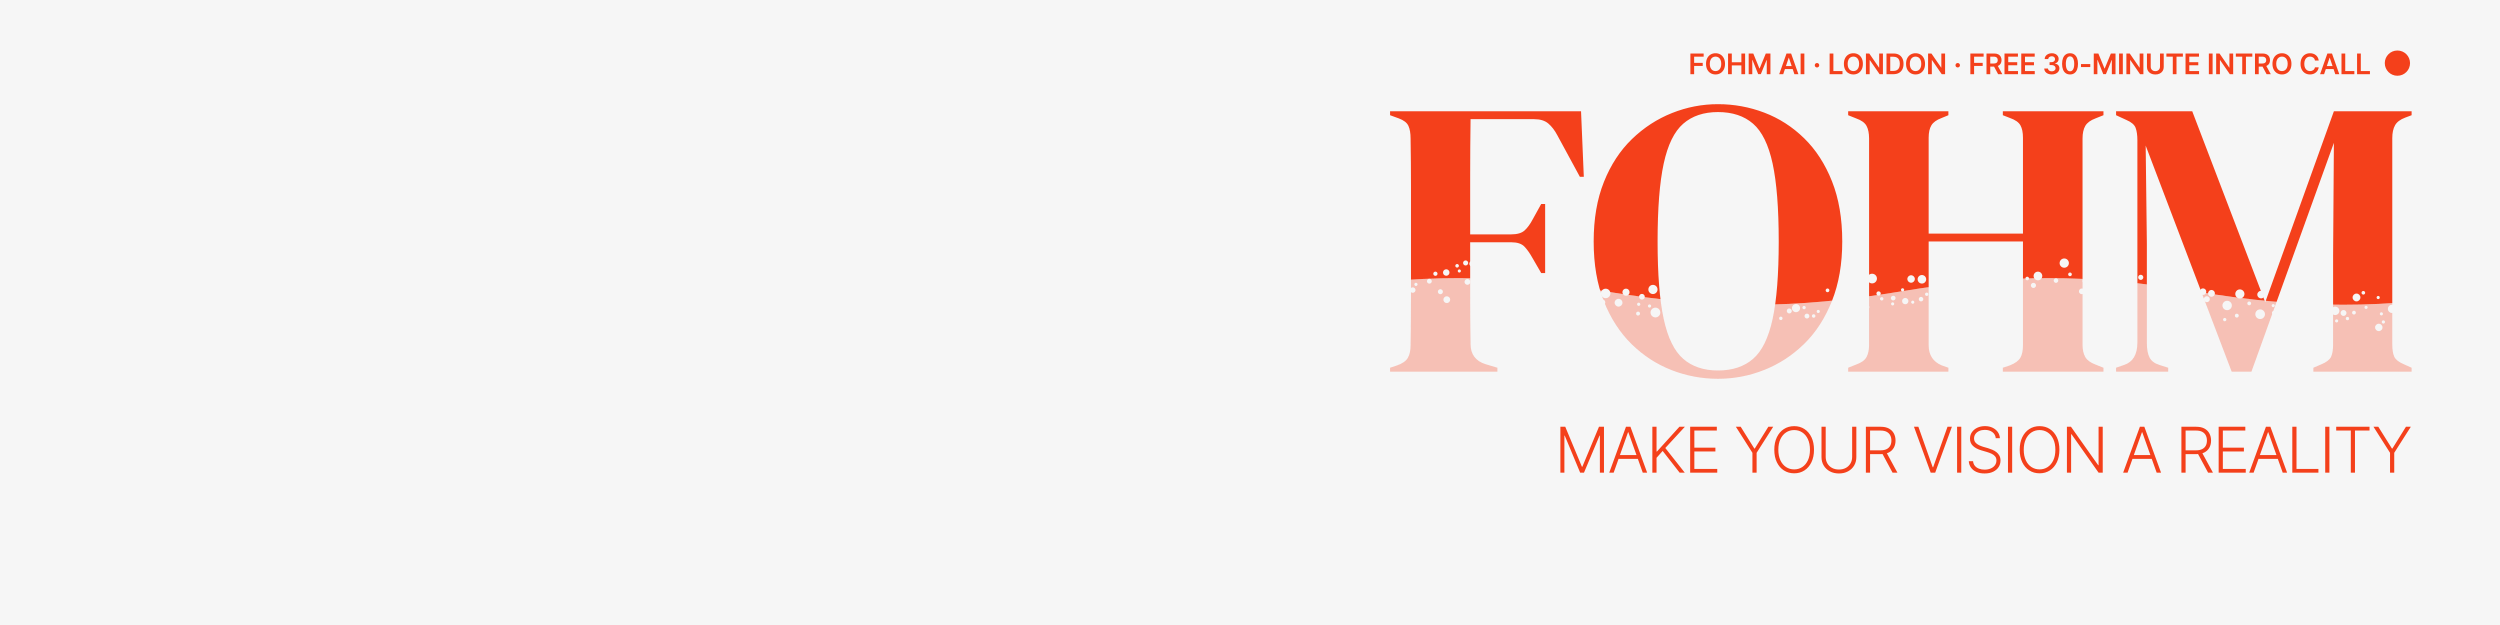
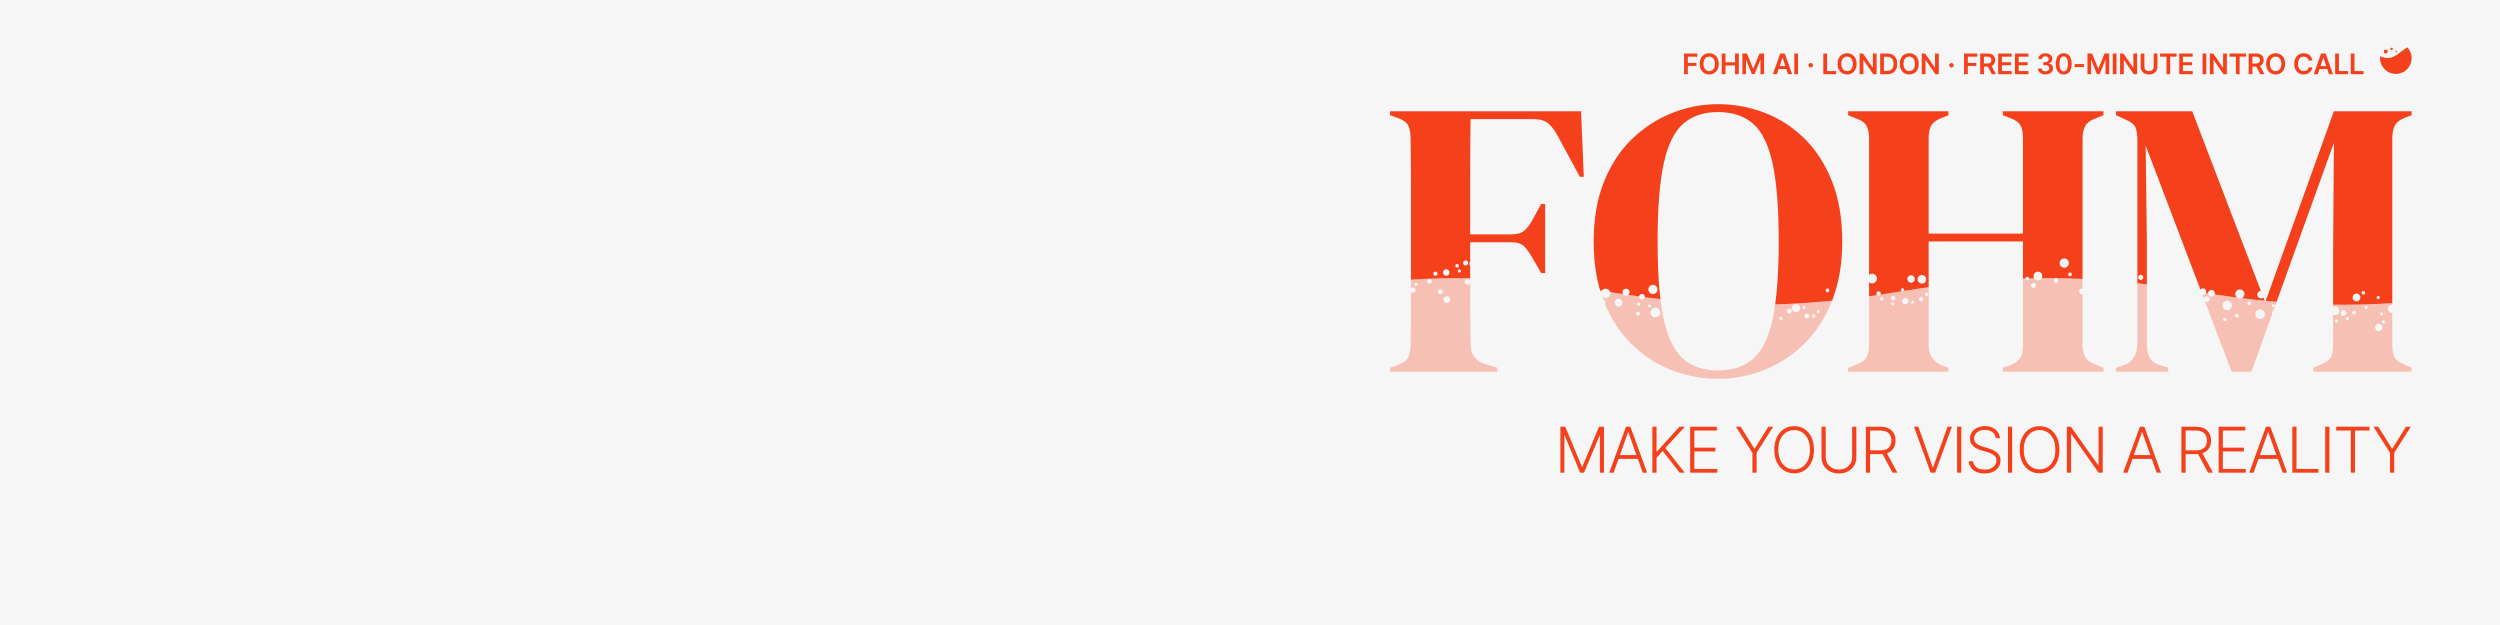
<svg xmlns="http://www.w3.org/2000/svg" viewBox="0 0 1584 396" width="1584" height="396">
  <rect width="1584" height="396" fill="#F6F6F6" />
  <defs>
-     <clipPath id="up31">
+     <clipPath id="up36">
      <path d="M830.75 184.65 C898.79 173.40 949.53 173.40 1017.56 184.65 C1085.60 195.90 1136.34 195.90 1204.38 184.65 C1272.41 173.40 1323.15 173.40 1391.19 184.65 C1459.22 195.90 1509.96 195.90 1578.00 184.65 L1578.00 16.00 L830.75 16.00 Z" />
    </clipPath>
-     <clipPath id="dn31">
+     <clipPath id="dn36">
      <path d="M830.75 184.65 C898.79 173.40 949.53 173.40 1017.56 184.65 C1085.60 195.90 1136.34 195.90 1204.38 184.65 C1272.41 173.40 1323.15 173.40 1391.19 184.65 C1459.22 195.90 1509.96 195.90 1578.00 184.65 L1578.00 285.50 L830.75 285.50 Z" />
    </clipPath>
-     <mask id="fm31" maskUnits="userSpaceOnUse" x="830.75" y="16.00" width="747.25" height="269.50">
+     <mask id="fm36" maskUnits="userSpaceOnUse" x="830.75" y="16.00" width="747.25" height="269.50">
      <rect x="830.75" y="16.00" width="747.25" height="269.50" fill="#fff" />
      <g fill="#000">
        <circle cx="880.93" cy="183.11" r="1.15" />
        <circle cx="886.37" cy="176.33" r="1.00" />
        <circle cx="895.13" cy="183.79" r="1.74" />
        <circle cx="891.70" cy="175.32" r="1.00" />
        <circle cx="897.15" cy="180.18" r="1.02" />
        <circle cx="905.65" cy="178.18" r="1.53" />
        <circle cx="909.47" cy="173.44" r="1.34" />
        <circle cx="912.63" cy="184.83" r="1.59" />
        <circle cx="916.34" cy="172.67" r="2.06" />
        <circle cx="916.69" cy="189.87" r="2.15" />
        <circle cx="924.63" cy="171.69" r="1.00" />
        <circle cx="923.22" cy="168.41" r="1.14" />
        <circle cx="928.62" cy="166.61" r="1.61" />
        <circle cx="929.76" cy="178.62" r="1.84" />
        <circle cx="934.18" cy="185.56" r="1.79" />
        <circle cx="932.84" cy="167.10" r="1.86" />
        <circle cx="938.90" cy="177.11" r="1.00" />
        <circle cx="940.50" cy="168.40" r="1.08" />
        <circle cx="948.35" cy="183.26" r="1.53" />
        <circle cx="948.67" cy="175.81" r="2.58" />
        <circle cx="958.10" cy="183.62" r="1.00" />
        <circle cx="966.75" cy="176.20" r="1.88" />
        <circle cx="964.24" cy="184.87" r="2.24" />
        <circle cx="968.56" cy="172.77" r="1.01" />
        <circle cx="968.51" cy="180.00" r="1.00" />
        <circle cx="974.76" cy="182.99" r="1.00" />
        <circle cx="974.99" cy="190.29" r="1.20" />
        <circle cx="982.07" cy="182.63" r="1.08" />
        <circle cx="982.67" cy="190.32" r="1.01" />
        <circle cx="987.96" cy="168.91" r="1.01" />
        <circle cx="991.00" cy="172.70" r="1.09" />
        <circle cx="994.89" cy="168.59" r="1.49" />
        <circle cx="994.08" cy="188.11" r="3.14" />
        <circle cx="1000.91" cy="178.11" r="1.03" />
        <circle cx="1003.17" cy="182.32" r="2.24" />
        <circle cx="1008.34" cy="188.33" r="2.53" />
        <circle cx="1011.55" cy="192.36" r="1.00" />
        <circle cx="1015.19" cy="191.61" r="1.93" />
        <circle cx="1017.35" cy="185.92" r="3.01" />
        <circle cx="1025.51" cy="191.80" r="2.48" />
        <circle cx="1030.23" cy="185.14" r="2.27" />
        <circle cx="1037.87" cy="198.69" r="1.25" />
        <circle cx="1038.28" cy="192.79" r="1.03" />
        <circle cx="1045.15" cy="193.90" r="1.02" />
        <circle cx="1040.32" cy="188.03" r="1.82" />
        <circle cx="1048.88" cy="198.01" r="3.10" />
        <circle cx="1047.31" cy="183.40" r="2.91" />
        <circle cx="1056.80" cy="193.47" r="1.63" />
        <circle cx="1061.17" cy="199.95" r="1.19" />
        <circle cx="1060.91" cy="184.68" r="2.77" />
        <circle cx="1066.62" cy="196.66" r="2.31" />
        <circle cx="1073.03" cy="191.96" r="2.04" />
        <circle cx="1079.06" cy="195.36" r="1.08" />
        <circle cx="1078.47" cy="205.45" r="2.16" />
        <circle cx="1084.51" cy="191.28" r="1.69" />
        <circle cx="1086.96" cy="197.15" r="1.50" />
        <circle cx="1091.05" cy="206.47" r="1.95" />
        <circle cx="1094.62" cy="196.28" r="1.01" />
        <circle cx="1098.74" cy="198.82" r="1.86" />
        <circle cx="1104.66" cy="196.76" r="1.03" />
        <circle cx="1105.01" cy="191.03" r="3.08" />
        <circle cx="1107.06" cy="183.07" r="1.25" />
        <circle cx="1107.95" cy="199.67" r="1.30" />
        <circle cx="1115.02" cy="182.47" r="1.04" />
        <circle cx="1114.81" cy="202.95" r="1.31" />
        <circle cx="1122.19" cy="198.81" r="1.00" />
        <circle cx="1122.14" cy="185.64" r="3.10" />
        <circle cx="1128.34" cy="201.71" r="1.10" />
        <circle cx="1133.69" cy="197.02" r="1.59" />
        <circle cx="1137.95" cy="195.22" r="2.58" />
        <circle cx="1144.88" cy="200.27" r="1.54" />
        <circle cx="1143.06" cy="194.89" r="1.07" />
        <circle cx="1152.05" cy="197.33" r="1.00" />
        <circle cx="1149.14" cy="200.21" r="1.12" />
        <circle cx="1157.92" cy="183.96" r="1.18" />
        <circle cx="1162.73" cy="199.80" r="2.39" />
        <circle cx="1165.16" cy="189.71" r="2.46" />
        <circle cx="1169.78" cy="197.30" r="1.17" />
        <circle cx="1173.53" cy="195.22" r="1.00" />
        <circle cx="1175.60" cy="200.98" r="1.03" />
        <circle cx="1179.72" cy="196.48" r="1.11" />
        <circle cx="1183.06" cy="194.58" r="1.35" />
        <circle cx="1186.16" cy="176.50" r="3.07" />
        <circle cx="1190.27" cy="185.97" r="1.38" />
        <circle cx="1192.25" cy="189.32" r="1.09" />
        <circle cx="1199.18" cy="192.54" r="1.00" />
        <circle cx="1199.54" cy="188.87" r="1.49" />
        <circle cx="1207.17" cy="190.78" r="2.01" />
        <circle cx="1205.47" cy="183.64" r="1.02" />
        <circle cx="1211.92" cy="191.47" r="1.00" />
        <circle cx="1210.87" cy="176.77" r="2.37" />
        <circle cx="1217.17" cy="189.54" r="1.44" />
        <circle cx="1217.72" cy="176.96" r="2.71" />
        <circle cx="1220.77" cy="186.44" r="1.07" />
        <circle cx="1230.24" cy="175.25" r="1.73" />
        <circle cx="1232.62" cy="181.58" r="2.08" />
        <circle cx="1237.13" cy="181.25" r="1.09" />
        <circle cx="1240.65" cy="177.31" r="1.41" />
        <circle cx="1247.97" cy="172.83" r="1.02" />
        <circle cx="1245.59" cy="179.10" r="1.13" />
        <circle cx="1253.63" cy="178.68" r="1.87" />
        <circle cx="1250.84" cy="173.36" r="1.12" />
        <circle cx="1261.14" cy="177.69" r="2.72" />
        <circle cx="1272.35" cy="183.59" r="3.00" />
        <circle cx="1276.50" cy="161.68" r="1.40" />
        <circle cx="1275.97" cy="176.77" r="1.13" />
        <circle cx="1284.45" cy="176.46" r="1.14" />
        <circle cx="1291.24" cy="174.86" r="2.75" />
        <circle cx="1288.39" cy="180.83" r="1.63" />
        <circle cx="1302.67" cy="177.77" r="1.45" />
        <circle cx="1307.91" cy="166.70" r="2.94" />
        <circle cx="1311.55" cy="173.83" r="1.17" />
        <circle cx="1319.04" cy="184.60" r="1.82" />
        <circle cx="1320.78" cy="178.13" r="1.24" />
        <circle cx="1326.78" cy="179.70" r="1.42" />
        <circle cx="1329.45" cy="178.49" r="1.17" />
        <circle cx="1330.31" cy="168.00" r="1.09" />
        <circle cx="1336.13" cy="173.77" r="1.27" />
        <circle cx="1334.88" cy="182.07" r="1.17" />
        <circle cx="1344.56" cy="180.57" r="1.43" />
        <circle cx="1342.48" cy="178.50" r="1.06" />
        <circle cx="1350.61" cy="183.64" r="3.01" />
        <circle cx="1348.62" cy="187.66" r="1.00" />
        <circle cx="1356.38" cy="175.73" r="1.63" />
        <circle cx="1362.96" cy="185.18" r="1.01" />
        <circle cx="1365.41" cy="181.33" r="1.34" />
        <circle cx="1370.81" cy="183.68" r="1.02" />
        <circle cx="1373.16" cy="190.99" r="1.00" />
        <circle cx="1377.76" cy="169.31" r="1.23" />
        <circle cx="1378.63" cy="191.93" r="1.35" />
        <circle cx="1387.05" cy="184.11" r="1.07" />
        <circle cx="1391.59" cy="188.11" r="1.28" />
        <circle cx="1398.24" cy="189.57" r="1.90" />
        <circle cx="1395.81" cy="184.80" r="2.09" />
        <circle cx="1401.19" cy="185.88" r="2.17" />
        <circle cx="1409.58" cy="202.50" r="1.06" />
        <circle cx="1411.12" cy="193.55" r="2.98" />
        <circle cx="1417.24" cy="199.99" r="1.24" />
        <circle cx="1419.18" cy="186.26" r="2.90" />
        <circle cx="1425.10" cy="192.23" r="1.21" />
        <circle cx="1432.03" cy="199.08" r="3.06" />
        <circle cx="1432.62" cy="186.66" r="2.40" />
        <circle cx="1440.73" cy="198.17" r="1.21" />
        <circle cx="1440.31" cy="193.65" r="1.00" />
        <circle cx="1446.85" cy="197.32" r="2.19" />
        <circle cx="1449.63" cy="209.33" r="2.01" />
        <circle cx="1458.97" cy="197.63" r="1.00" />
        <circle cx="1456.63" cy="185.91" r="1.00" />
        <circle cx="1462.40" cy="202.51" r="3.02" />
        <circle cx="1469.29" cy="197.36" r="2.33" />
        <circle cx="1468.06" cy="188.61" r="1.15" />
        <circle cx="1473.49" cy="201.25" r="2.25" />
        <circle cx="1477.15" cy="190.12" r="1.00" />
        <circle cx="1479.57" cy="196.95" r="2.67" />
        <circle cx="1480.48" cy="203.33" r="1.01" />
        <circle cx="1487.35" cy="201.84" r="1.07" />
        <circle cx="1484.86" cy="198.31" r="1.87" />
        <circle cx="1493.08" cy="188.48" r="2.48" />
        <circle cx="1491.48" cy="198.08" r="1.21" />
        <circle cx="1499.14" cy="194.75" r="1.02" />
        <circle cx="1497.41" cy="185.50" r="1.15" />
        <circle cx="1507.20" cy="207.46" r="2.35" />
        <circle cx="1506.82" cy="188.52" r="1.01" />
        <circle cx="1508.85" cy="198.86" r="1.00" />
        <circle cx="1510.11" cy="204.00" r="1.04" />
        <circle cx="1515.55" cy="195.70" r="2.59" />
        <circle cx="1520.96" cy="195.40" r="1.06" />
      </g>
    </mask>
  </defs>
-   <g mask="url(#fm31)">
-     <g clip-path="url(#up31)">
+   <g mask="url(#fm36)">
+     <g clip-path="url(#up36)">
      <path fill="#F4401B" d="M880.75 235.5V233.0L885.25 231.5Q890.25 229.75 892.0 226.75Q893.75 223.75 893.75 218.75Q894.0 203.75 894.0 188.5Q894.0 173.25 894.0 158.0V148.0Q894.0 133.0 894.0 117.875Q894.0 102.75 893.75 87.75Q893.75 82.75 892.375 79.75Q891.0 76.75 886.25 75.0L880.75 73.0V70.5H1001.75L1003.5 112.0H1001.0L986.75 85.75Q984.25 81.0 981.0 78.25Q977.75 75.5 972.0 75.5H931.75Q931.5 93.25 931.5 111.75Q931.5 130.25 931.5 148.5H957.5Q963.25 148.5 966.0 146.0Q968.75 143.5 971.25 138.75L976.5 129.25H979.0V173.0H976.5L971.0 163.5Q968.5 159.0 965.875 156.25Q963.25 153.5 957.5 153.5H931.5Q931.5 171.0 931.5 186.875Q931.5 202.75 931.75 218.0Q931.75 227.75 941.25 230.75L948.75 233.0V235.5ZM1088.5 240.0Q1073.25 240.0 1059.125 234.5Q1045.0 229.0 1033.875 218.125Q1022.75 207.25 1016.25 191.0Q1009.75 174.75 1009.75 153.0Q1009.75 131.5 1016.25 115.25Q1022.75 99.0 1034.0 88.125Q1045.25 77.25 1059.375 71.625Q1073.5 66.0 1088.5 66.0Q1103.75 66.0 1117.875 71.375Q1132.0 76.75 1143.125 87.625Q1154.25 98.5 1160.75 114.875Q1167.25 131.25 1167.25 153.0Q1167.25 174.25 1160.75 190.625Q1154.25 207.0 1143.125 217.875Q1132.0 228.75 1117.875 234.375Q1103.75 240.0 1088.5 240.0ZM1088.5 234.75Q1102.25 234.75 1110.75 227.375Q1119.25 220.0 1123.125 202.125Q1127.0 184.25 1127.0 153.0Q1127.0 121.5 1123.125 103.625Q1119.25 85.75 1110.75 78.375Q1102.25 71.0 1088.5 71.0Q1075.0 71.0 1066.5 78.375Q1058.0 85.75 1054.125 103.625Q1050.25 121.5 1050.25 153.0Q1050.25 184.25 1054.125 202.125Q1058.0 220.0 1066.5 227.375Q1075.0 234.75 1088.5 234.75ZM1171.0 235.5V233.0L1176.0 231.0Q1181.0 229.25 1182.625 226.25Q1184.25 223.25 1184.25 218.5V87.75Q1184.25 82.75 1182.625 79.75Q1181.0 76.75 1176.0 75.0L1171.0 73.0V70.5H1234.5V73.0L1230.25 74.75Q1225.5 76.5 1223.75 79.375Q1222.0 82.25 1222.0 87.25V148.0H1281.75V87.25Q1281.75 82.25 1280.125 79.375Q1278.5 76.5 1273.5 74.75L1269.0 73.0V70.5H1332.75V73.0L1327.75 75.0Q1323.0 76.75 1321.25 79.75Q1319.5 82.75 1319.5 87.75V218.5Q1319.5 223.25 1321.25 226.25Q1323.0 229.25 1327.75 231.0L1332.75 233.0V235.5H1269.0V233.0L1273.5 231.5Q1278.5 229.5 1280.125 226.625Q1281.75 223.75 1281.75 218.75V153.0H1222.0V218.75Q1222.0 228.0 1230.25 231.5L1234.5 233.0V235.5ZM1340.75 235.5V233.0L1345.75 231.25Q1354.25 228.5 1354.25 217.0V89.0Q1354.25 84.0 1353.125 81.0Q1352.0 78.0 1347.25 76.0L1340.75 73.0V70.5H1389.0L1435.25 191.5L1478.75 70.5H1528.0V73.0L1524.0 74.5Q1519.25 76.25 1517.5 79.375Q1515.75 82.5 1515.75 87.5V218.25Q1515.75 223.25 1517.0 226.0Q1518.25 228.75 1523.0 230.75L1528.0 233.0V235.5H1465.75V233.0L1471.0 230.75Q1475.75 228.75 1477.0 226.0Q1478.25 223.25 1478.25 218.25V162.0L1478.75 90.5L1426.5 235.5H1414.0L1359.5 92.25L1360.25 154.5V217.5Q1360.25 223.0 1361.875 226.375Q1363.5 229.75 1368.25 231.25L1373.75 233.0V235.5Z" />
    </g>
-     <g clip-path="url(#dn31)">
+     <g clip-path="url(#dn36)">
      <path fill-opacity=".3" fill="#F4401B" d="M880.75 235.5V233.0L885.25 231.5Q890.25 229.75 892.0 226.75Q893.75 223.75 893.75 218.75Q894.0 203.75 894.0 188.5Q894.0 173.25 894.0 158.0V148.0Q894.0 133.0 894.0 117.875Q894.0 102.75 893.75 87.75Q893.75 82.75 892.375 79.75Q891.0 76.75 886.25 75.0L880.75 73.0V70.5H1001.75L1003.5 112.0H1001.0L986.75 85.75Q984.25 81.0 981.0 78.25Q977.75 75.5 972.0 75.5H931.75Q931.5 93.25 931.5 111.75Q931.5 130.25 931.5 148.5H957.5Q963.25 148.5 966.0 146.0Q968.75 143.5 971.25 138.75L976.5 129.25H979.0V173.0H976.5L971.0 163.5Q968.5 159.0 965.875 156.25Q963.25 153.5 957.5 153.5H931.5Q931.5 171.0 931.5 186.875Q931.5 202.75 931.75 218.0Q931.75 227.75 941.25 230.75L948.75 233.0V235.5ZM1088.5 240.0Q1073.25 240.0 1059.125 234.5Q1045.0 229.0 1033.875 218.125Q1022.75 207.25 1016.25 191.0Q1009.75 174.75 1009.75 153.0Q1009.75 131.5 1016.25 115.25Q1022.75 99.0 1034.0 88.125Q1045.25 77.25 1059.375 71.625Q1073.5 66.0 1088.5 66.0Q1103.75 66.0 1117.875 71.375Q1132.0 76.75 1143.125 87.625Q1154.25 98.5 1160.75 114.875Q1167.25 131.25 1167.25 153.0Q1167.25 174.25 1160.75 190.625Q1154.25 207.0 1143.125 217.875Q1132.0 228.75 1117.875 234.375Q1103.75 240.0 1088.5 240.0ZM1088.5 234.75Q1102.25 234.75 1110.75 227.375Q1119.25 220.0 1123.125 202.125Q1127.0 184.25 1127.0 153.0Q1127.0 121.5 1123.125 103.625Q1119.25 85.75 1110.75 78.375Q1102.25 71.0 1088.5 71.0Q1075.0 71.0 1066.5 78.375Q1058.0 85.75 1054.125 103.625Q1050.25 121.5 1050.25 153.0Q1050.25 184.25 1054.125 202.125Q1058.0 220.0 1066.5 227.375Q1075.0 234.75 1088.5 234.75ZM1171.0 235.5V233.0L1176.0 231.0Q1181.0 229.25 1182.625 226.25Q1184.25 223.25 1184.25 218.5V87.75Q1184.25 82.75 1182.625 79.75Q1181.0 76.75 1176.0 75.0L1171.0 73.0V70.5H1234.5V73.0L1230.25 74.75Q1225.5 76.5 1223.75 79.375Q1222.0 82.25 1222.0 87.25V148.0H1281.75V87.25Q1281.75 82.25 1280.125 79.375Q1278.5 76.5 1273.5 74.75L1269.0 73.0V70.5H1332.75V73.0L1327.75 75.0Q1323.0 76.75 1321.25 79.75Q1319.5 82.75 1319.5 87.75V218.5Q1319.5 223.25 1321.25 226.25Q1323.0 229.25 1327.75 231.0L1332.75 233.0V235.5H1269.0V233.0L1273.5 231.5Q1278.5 229.5 1280.125 226.625Q1281.75 223.75 1281.75 218.75V153.0H1222.0V218.75Q1222.0 228.0 1230.25 231.5L1234.5 233.0V235.5ZM1340.75 235.5V233.0L1345.75 231.25Q1354.25 228.5 1354.25 217.0V89.0Q1354.25 84.0 1353.125 81.0Q1352.0 78.0 1347.25 76.0L1340.75 73.0V70.5H1389.0L1435.25 191.5L1478.75 70.5H1528.0V73.0L1524.0 74.5Q1519.25 76.25 1517.5 79.375Q1515.75 82.5 1515.75 87.5V218.25Q1515.75 223.25 1517.0 226.0Q1518.25 228.75 1523.0 230.75L1528.0 233.0V235.5H1465.75V233.0L1471.0 230.75Q1475.75 228.75 1477.0 226.0Q1478.25 223.25 1478.25 218.25V162.0L1478.75 90.5L1426.5 235.5H1414.0L1359.5 92.25L1360.25 154.5V217.5Q1360.25 223.0 1361.875 226.375Q1363.5 229.75 1368.25 231.25L1373.75 233.0V235.5Z" />
    </g>
  </g>
  <path fill="#F4401B" d="M988.664 270.398H991.75L1002.297 295.73H1002.57L1013.117 270.398H1016.281V299.5H1013.684V276.004H1013.469L1003.605 299.5H1001.203L991.418 276.004H991.203V299.5H988.664ZM1022.405 299.5H1019.612L1030.217 270.398H1033.049L1043.635 299.5H1040.862L1031.721 273.855H1031.526ZM1024.416 288.348H1038.85V290.73H1024.416ZM1046.927 299.5V270.398H1049.583V286.082H1049.856L1064.075 270.398H1067.532L1055.13 283.855L1067.473 299.5H1064.231L1053.47 285.711L1049.583 290.066V299.5ZM1070.882 299.5V270.398H1087.777V272.801H1073.538V283.66H1086.878V286.043H1073.538V297.117H1088.05V299.5ZM1099.848 270.398H1102.914L1111.547 284.207H1111.82L1120.414 270.398H1123.5L1112.992 286.902V299.5H1110.336V286.902ZM1136.791 299.891Q1133.12 299.891 1130.268 298.055Q1127.416 296.219 1125.805 292.859Q1124.194 289.5 1124.194 284.969Q1124.194 280.418 1125.815 277.049Q1127.436 273.68 1130.278 271.844Q1133.12 270.008 1136.791 270.008Q1140.463 270.008 1143.295 271.844Q1146.127 273.68 1147.739 277.049Q1149.35 280.418 1149.35 284.969Q1149.35 289.5 1147.739 292.859Q1146.127 296.219 1143.295 298.055Q1140.463 299.891 1136.791 299.891ZM1136.791 297.41Q1139.643 297.41 1141.909 295.926Q1144.174 294.441 1145.483 291.658Q1146.791 288.875 1146.791 284.969Q1146.791 281.043 1145.483 278.25Q1144.174 275.457 1141.909 273.973Q1139.643 272.488 1136.791 272.488Q1133.94 272.488 1131.664 273.973Q1129.389 275.457 1128.071 278.25Q1126.752 281.043 1126.752 284.969Q1126.752 288.855 1128.061 291.648Q1129.37 294.441 1131.645 295.926Q1133.92 297.41 1136.791 297.41ZM1173.52 270.398H1176.177V289.656Q1176.177 292.625 1174.79 294.959Q1173.403 297.293 1170.913 298.641Q1168.423 299.988 1165.161 299.988Q1161.88 299.988 1159.389 298.641Q1156.899 297.293 1155.503 294.959Q1154.106 292.625 1154.106 289.656V270.398H1156.762V289.48Q1156.762 291.785 1157.807 293.602Q1158.852 295.418 1160.737 296.453Q1162.622 297.488 1165.161 297.488Q1167.68 297.488 1169.555 296.453Q1171.43 295.418 1172.475 293.602Q1173.52 291.785 1173.52 289.48ZM1182.222 299.5V270.398H1191.636Q1194.741 270.398 1196.812 271.521Q1198.882 272.645 1199.946 274.617Q1201.011 276.59 1201.011 279.129Q1201.011 281.668 1199.956 283.611Q1198.902 285.555 1196.821 286.648Q1194.741 287.742 1191.675 287.742H1183.687V285.32H1191.597Q1193.882 285.32 1195.386 284.559Q1196.89 283.797 1197.642 282.41Q1198.394 281.023 1198.394 279.129Q1198.394 277.215 1197.632 275.789Q1196.87 274.363 1195.366 273.582Q1193.862 272.801 1191.558 272.801H1184.878V299.5ZM1199.136 299.5 1192.066 286.355H1195.073L1202.222 299.5ZM1215.484 270.398 1224.566 296.043H1224.84L1233.941 270.398H1236.715L1226.129 299.5H1223.297L1212.691 270.398ZM1242.662 270.398V299.5H1240.006V270.398ZM1257.419 299.988Q1254.45 299.988 1252.262 299.012Q1250.075 298.035 1248.825 296.277Q1247.575 294.52 1247.419 292.215H1250.134Q1250.29 293.953 1251.276 295.145Q1252.262 296.336 1253.864 296.951Q1255.466 297.566 1257.419 297.566Q1259.606 297.566 1261.305 296.834Q1263.005 296.102 1263.971 294.793Q1264.938 293.484 1264.938 291.727Q1264.938 290.242 1264.167 289.246Q1263.395 288.25 1262.028 287.566Q1260.661 286.883 1258.845 286.355L1255.387 285.34Q1251.97 284.344 1250.075 282.527Q1248.18 280.711 1248.18 277.918Q1248.18 275.574 1249.44 273.787Q1250.7 272.0 1252.848 270.994Q1254.997 269.988 1257.673 269.988Q1260.387 269.988 1262.477 270.994Q1264.567 272.0 1265.798 273.729Q1267.028 275.457 1267.126 277.664H1264.528Q1264.294 275.242 1262.399 273.807Q1260.505 272.371 1257.595 272.371Q1255.583 272.371 1254.04 273.074Q1252.497 273.777 1251.628 275.008Q1250.759 276.238 1250.759 277.801Q1250.759 279.324 1251.618 280.35Q1252.477 281.375 1253.805 282.02Q1255.134 282.664 1256.54 283.094L1259.606 283.973Q1260.993 284.383 1262.38 284.979Q1263.766 285.574 1264.929 286.473Q1266.091 287.371 1266.804 288.67Q1267.516 289.969 1267.516 291.785Q1267.516 294.09 1266.305 295.955Q1265.095 297.82 1262.839 298.904Q1260.583 299.988 1257.419 299.988ZM1274.909 270.398V299.5H1272.253V270.398ZM1292.283 299.891Q1288.611 299.891 1285.759 298.055Q1282.908 296.219 1281.296 292.859Q1279.685 289.5 1279.685 284.969Q1279.685 280.418 1281.306 277.049Q1282.927 273.68 1285.769 271.844Q1288.611 270.008 1292.283 270.008Q1295.955 270.008 1298.787 271.844Q1301.619 273.68 1303.23 277.049Q1304.841 280.418 1304.841 284.969Q1304.841 289.5 1303.23 292.859Q1301.619 296.219 1298.787 298.055Q1295.955 299.891 1292.283 299.891ZM1292.283 297.41Q1295.134 297.41 1297.4 295.926Q1299.666 294.441 1300.974 291.658Q1302.283 288.875 1302.283 284.969Q1302.283 281.043 1300.974 278.25Q1299.666 275.457 1297.4 273.973Q1295.134 272.488 1292.283 272.488Q1289.431 272.488 1287.156 273.973Q1284.88 275.457 1283.562 278.25Q1282.244 281.043 1282.244 284.969Q1282.244 288.855 1283.552 291.648Q1284.861 294.441 1287.136 295.926Q1289.412 297.41 1292.283 297.41ZM1332.293 270.398V299.5H1329.676L1312.508 275.145H1312.254V299.5H1309.598V270.398H1312.176L1329.441 294.793H1329.656V270.398ZM1348.016 299.5H1345.223L1355.829 270.398H1358.661L1369.247 299.5H1366.473L1357.333 273.855H1357.137ZM1350.028 288.348H1364.462V290.73H1350.028ZM1382.138 299.5V270.398H1391.552Q1394.658 270.398 1396.728 271.521Q1398.798 272.645 1399.863 274.617Q1400.927 276.59 1400.927 279.129Q1400.927 281.668 1399.873 283.611Q1398.818 285.555 1396.738 286.648Q1394.658 287.742 1391.591 287.742H1383.603V285.32H1391.513Q1393.798 285.32 1395.302 284.559Q1396.806 283.797 1397.558 282.41Q1398.31 281.023 1398.31 279.129Q1398.31 277.215 1397.548 275.789Q1396.787 274.363 1395.283 273.582Q1393.779 272.801 1391.474 272.801H1384.795V299.5ZM1399.052 299.5 1391.982 286.355H1394.99L1402.138 299.5ZM1405.742 299.5V270.398H1422.637V272.801H1408.398V283.66H1421.738V286.043H1408.398V297.117H1422.91V299.5ZM1427.881 299.5H1425.088L1435.694 270.398H1438.526L1449.112 299.5H1446.338L1437.198 273.855H1437.002ZM1429.893 288.348H1444.327V290.73H1429.893ZM1452.403 299.5V270.398H1455.059V297.117H1468.946V299.5ZM1475.909 270.398V299.5H1473.253V270.398ZM1480.216 272.801V270.398H1501.33V272.801H1492.111V299.5H1489.474V272.801ZM1503.84 270.398H1506.906L1515.539 284.207H1515.812L1524.406 270.398H1527.492L1516.984 286.902V299.5H1514.328V286.902Z" />
-   <circle cx="1519.00" cy="40.00" r="8.00" fill="#F4401B" />
-   <path fill="#F4401B" d="M1071.035 47.0V33.904H1079.437V35.891H1073.408V39.819H1078.848V41.779H1073.408V47.0ZM1086.96 47.176Q1085.246 47.176 1083.88 46.376Q1082.513 45.576 1081.726 44.073Q1080.94 42.57 1080.94 40.461Q1080.94 38.343 1081.726 36.835Q1082.513 35.328 1083.88 34.528Q1085.246 33.729 1086.96 33.729Q1088.683 33.729 1090.036 34.528Q1091.39 35.328 1092.181 36.835Q1092.972 38.343 1092.972 40.461Q1092.972 42.57 1092.181 44.073Q1091.39 45.576 1090.036 46.376Q1088.683 47.176 1086.96 47.176ZM1086.96 45.049Q1088.024 45.049 1088.841 44.521Q1089.658 43.994 1090.124 42.97Q1090.59 41.946 1090.59 40.461Q1090.59 38.967 1090.124 37.938Q1089.658 36.91 1088.841 36.383Q1088.024 35.855 1086.96 35.855Q1085.897 35.855 1085.075 36.383Q1084.253 36.91 1083.787 37.938Q1083.321 38.967 1083.321 40.461Q1083.321 41.946 1083.787 42.97Q1084.253 43.994 1085.075 44.521Q1085.897 45.049 1086.96 45.049ZM1094.896 47.0V33.904H1097.269V39.45H1103.334V33.904H1105.707V47.0H1103.334V41.445H1097.269V47.0ZM1107.965 33.904H1110.874L1114.759 43.388H1114.909L1118.802 33.904H1121.746V47.0H1119.417V38.0H1119.312L1115.673 46.956H1113.968L1110.373 37.982H1110.25V47.0H1107.965ZM1129.849 47.0H1127.309L1131.932 33.904H1134.85L1139.465 47.0H1136.933L1133.435 36.594H1133.33ZM1129.937 41.867H1136.837V43.766H1129.937ZM1143.243 33.904V47.0H1140.87V33.904ZM1151.25 42.746Q1150.652 42.746 1150.243 42.337Q1149.835 41.929 1149.835 41.34Q1149.835 40.751 1150.243 40.342Q1150.652 39.934 1151.25 39.934Q1151.847 39.934 1152.256 40.342Q1152.665 40.751 1152.665 41.34Q1152.665 41.929 1152.256 42.337Q1151.847 42.746 1151.25 42.746ZM1159.256 47.0V33.904H1161.629V45.014H1167.403V47.0ZM1174.311 47.176Q1172.597 47.176 1171.23 46.376Q1169.864 45.576 1169.077 44.073Q1168.291 42.57 1168.291 40.461Q1168.291 38.343 1169.077 36.835Q1169.864 35.328 1171.23 34.528Q1172.597 33.729 1174.311 33.729Q1176.034 33.729 1177.387 34.528Q1178.741 35.328 1179.532 36.835Q1180.323 38.343 1180.323 40.461Q1180.323 42.57 1179.532 44.073Q1178.741 45.576 1177.387 46.376Q1176.034 47.176 1174.311 47.176ZM1174.311 45.049Q1175.375 45.049 1176.192 44.521Q1177.009 43.994 1177.475 42.97Q1177.941 41.946 1177.941 40.461Q1177.941 38.967 1177.475 37.938Q1177.009 36.91 1176.192 36.383Q1175.375 35.855 1174.311 35.855Q1173.248 35.855 1172.426 36.383Q1171.604 36.91 1171.138 37.938Q1170.672 38.967 1170.672 40.461Q1170.672 41.946 1171.138 42.97Q1171.604 43.994 1172.426 44.521Q1173.248 45.049 1174.311 45.049ZM1193.023 33.904V47.0H1190.896L1184.735 38.079H1184.62V47.0H1182.247V33.904H1184.374L1190.535 42.825H1190.65V33.904ZM1199.728 47.0H1196.406V44.943H1199.605Q1200.968 44.943 1201.886 44.447Q1202.804 43.95 1203.266 42.948Q1203.727 41.946 1203.727 40.443Q1203.727 38.94 1203.27 37.947Q1202.813 36.954 1201.908 36.458Q1201.003 35.961 1199.667 35.961H1196.336V33.904H1199.807Q1201.759 33.904 1203.16 34.687Q1204.562 35.469 1205.318 36.937Q1206.074 38.404 1206.074 40.443Q1206.074 42.482 1205.318 43.955Q1204.562 45.427 1203.143 46.213Q1201.723 47.0 1199.728 47.0ZM1197.654 33.904V47.0H1195.281V33.904ZM1213.694 47.176Q1211.98 47.176 1210.613 46.376Q1209.247 45.576 1208.46 44.073Q1207.673 42.57 1207.673 40.461Q1207.673 38.343 1208.46 36.835Q1209.247 35.328 1210.613 34.528Q1211.98 33.729 1213.694 33.729Q1215.416 33.729 1216.77 34.528Q1218.123 35.328 1218.914 36.835Q1219.706 38.343 1219.706 40.461Q1219.706 42.57 1218.914 44.073Q1218.123 45.576 1216.77 46.376Q1215.416 47.176 1213.694 47.176ZM1213.694 45.049Q1214.757 45.049 1215.575 44.521Q1216.392 43.994 1216.858 42.97Q1217.324 41.946 1217.324 40.461Q1217.324 38.967 1216.858 37.938Q1216.392 36.91 1215.575 36.383Q1214.757 35.855 1213.694 35.855Q1212.63 35.855 1211.809 36.383Q1210.987 36.91 1210.521 37.938Q1210.055 38.967 1210.055 40.461Q1210.055 41.946 1210.521 42.97Q1210.987 43.994 1211.809 44.521Q1212.63 45.049 1213.694 45.049ZM1232.405 33.904V47.0H1230.278L1224.117 38.079H1224.003V47.0H1221.63V33.904H1223.757L1229.918 42.825H1230.032V33.904ZM1240.411 42.746Q1239.814 42.746 1239.405 42.337Q1238.996 41.929 1238.996 41.34Q1238.996 40.751 1239.405 40.342Q1239.814 39.934 1240.411 39.934Q1241.009 39.934 1241.418 40.342Q1241.827 40.751 1241.827 41.34Q1241.827 41.929 1241.418 42.337Q1241.009 42.746 1240.411 42.746ZM1248.418 47.0V33.904H1256.82V35.891H1250.791V39.819H1256.231V41.779H1250.791V47.0ZM1258.648 47.0V33.904H1263.561Q1265.073 33.904 1266.096 34.432Q1267.12 34.959 1267.648 35.904Q1268.175 36.849 1268.175 38.097Q1268.175 39.354 1267.643 40.276Q1267.112 41.199 1266.074 41.7Q1265.037 42.201 1263.526 42.201H1260.036V40.241H1263.2Q1264.088 40.241 1264.655 39.995Q1265.222 39.749 1265.49 39.27Q1265.758 38.791 1265.758 38.097Q1265.758 37.402 1265.486 36.906Q1265.213 36.409 1264.651 36.15Q1264.088 35.891 1263.192 35.891H1261.021V47.0ZM1266.004 47.0 1262.831 41.059H1265.415L1268.658 47.0ZM1270.047 47.0V33.904H1278.572V35.891H1272.42V39.406H1278.115V41.366H1272.42V45.014H1278.607V47.0ZM1280.664 47.0V33.904H1289.189V35.891H1283.037V39.406H1288.732V41.366H1283.037V45.014H1289.224V47.0ZM1300.008 47.176Q1298.628 47.176 1297.556 46.706Q1296.483 46.235 1295.864 45.392Q1295.244 44.548 1295.218 43.44H1297.608Q1297.635 43.977 1297.955 44.368Q1298.276 44.759 1298.812 44.974Q1299.348 45.189 1300.008 45.189Q1300.711 45.189 1301.251 44.939Q1301.792 44.688 1302.099 44.253Q1302.407 43.818 1302.407 43.247Q1302.407 42.649 1302.095 42.192Q1301.783 41.735 1301.194 41.48Q1300.605 41.226 1299.779 41.226H1298.61V39.397H1299.779Q1300.447 39.397 1300.966 39.16Q1301.484 38.923 1301.774 38.497Q1302.064 38.07 1302.064 37.499Q1302.064 36.945 1301.814 36.532Q1301.563 36.119 1301.106 35.891Q1300.649 35.662 1300.034 35.662Q1299.436 35.662 1298.922 35.877Q1298.408 36.093 1298.096 36.488Q1297.784 36.884 1297.766 37.438H1295.49Q1295.508 36.339 1296.118 35.504Q1296.729 34.669 1297.758 34.199Q1298.786 33.729 1300.06 33.729Q1301.361 33.729 1302.332 34.216Q1303.304 34.704 1303.835 35.53Q1304.367 36.356 1304.367 37.35Q1304.367 38.457 1303.717 39.204Q1303.066 39.951 1302.003 40.188V40.285Q1303.374 40.479 1304.108 41.305Q1304.842 42.131 1304.842 43.361Q1304.842 44.46 1304.218 45.326Q1303.594 46.191 1302.504 46.684Q1301.414 47.176 1300.008 47.176ZM1311.574 47.176Q1309.983 47.176 1308.853 46.38Q1307.724 45.585 1307.126 44.086Q1306.529 42.588 1306.529 40.461Q1306.529 38.334 1307.126 36.827Q1307.724 35.319 1308.853 34.524Q1309.983 33.729 1311.574 33.729Q1313.156 33.729 1314.29 34.528Q1315.423 35.328 1316.021 36.831Q1316.619 38.334 1316.619 40.461Q1316.619 42.588 1316.021 44.086Q1315.423 45.585 1314.298 46.38Q1313.173 47.176 1311.574 47.176ZM1311.574 45.189Q1312.426 45.189 1313.02 44.636Q1313.613 44.082 1313.925 43.023Q1314.237 41.964 1314.237 40.461Q1314.237 38.949 1313.925 37.886Q1313.613 36.822 1313.02 36.264Q1312.426 35.706 1311.574 35.706Q1310.291 35.706 1309.601 36.95Q1308.911 38.193 1308.911 40.461Q1308.911 41.964 1309.218 43.023Q1309.526 44.082 1310.124 44.636Q1310.721 45.189 1311.574 45.189ZM1324.397 40.602V42.5H1318.508V40.602ZM1326.611 33.904H1329.52L1333.405 43.388H1333.554L1337.448 33.904H1340.392V47.0H1338.063V38.0H1337.958L1334.319 46.956H1332.614L1329.019 37.982H1328.896V47.0H1326.611ZM1345.024 33.904V47.0H1342.651V33.904ZM1358.058 33.904V47.0H1355.931L1349.77 38.079H1349.655V47.0H1347.282V33.904H1349.409L1355.57 42.825H1355.685V33.904ZM1368.578 33.904H1370.942V42.456Q1370.942 43.862 1370.283 44.93Q1369.624 45.998 1368.428 46.6Q1367.233 47.202 1365.633 47.202Q1364.034 47.202 1362.839 46.6Q1361.643 45.998 1360.98 44.93Q1360.316 43.862 1360.316 42.456V33.904H1362.689V42.263Q1362.689 43.089 1363.049 43.722Q1363.41 44.354 1364.073 44.719Q1364.737 45.084 1365.633 45.084Q1366.53 45.084 1367.189 44.719Q1367.848 44.354 1368.213 43.722Q1368.578 43.089 1368.578 42.263ZM1372.629 35.891V33.904H1383.071V35.891H1379.028V47.0H1376.681V35.891ZM1384.758 47.0V33.904H1393.283V35.891H1387.131V39.406H1392.826V41.366H1387.131V45.014H1393.318V47.0ZM1401.905 33.904V47.0H1399.531V33.904ZM1414.938 33.904V47.0H1412.811L1406.65 38.079H1406.536V47.0H1404.163V33.904H1406.29L1412.451 42.825H1412.565V33.904ZM1416.626 35.891V33.904H1427.067V35.891H1423.024V47.0H1420.677V35.891ZM1428.754 47.0V33.904H1433.667Q1435.179 33.904 1436.203 34.432Q1437.227 34.959 1437.754 35.904Q1438.281 36.849 1438.281 38.097Q1438.281 39.354 1437.75 40.276Q1437.218 41.199 1436.181 41.7Q1435.144 42.201 1433.632 42.201H1430.143V40.241H1433.307Q1434.194 40.241 1434.761 39.995Q1435.328 39.749 1435.596 39.27Q1435.864 38.791 1435.864 38.097Q1435.864 37.402 1435.592 36.906Q1435.319 36.409 1434.757 36.15Q1434.194 35.891 1433.298 35.891H1431.127V47.0ZM1436.111 47.0 1432.938 41.059H1435.522L1438.765 47.0ZM1445.848 47.176Q1444.135 47.176 1442.768 46.376Q1441.401 45.576 1440.615 44.073Q1439.828 42.57 1439.828 40.461Q1439.828 38.343 1440.615 36.835Q1441.401 35.328 1442.768 34.528Q1444.135 33.729 1445.848 33.729Q1447.571 33.729 1448.925 34.528Q1450.278 35.328 1451.069 36.835Q1451.86 38.343 1451.86 40.461Q1451.86 42.57 1451.069 44.073Q1450.278 45.576 1448.925 46.376Q1447.571 47.176 1445.848 47.176ZM1445.848 45.049Q1446.912 45.049 1447.729 44.521Q1448.547 43.994 1449.012 42.97Q1449.478 41.946 1449.478 40.461Q1449.478 38.967 1449.012 37.938Q1448.547 36.91 1447.729 36.383Q1446.912 35.855 1445.848 35.855Q1444.785 35.855 1443.963 36.383Q1443.141 36.91 1442.676 37.938Q1442.21 38.967 1442.21 40.461Q1442.21 41.946 1442.676 42.97Q1443.141 43.994 1443.963 44.521Q1444.785 45.049 1445.848 45.049ZM1463.61 47.176Q1461.888 47.176 1460.53 46.376Q1459.172 45.576 1458.394 44.073Q1457.616 42.57 1457.616 40.461Q1457.616 38.343 1458.403 36.835Q1459.19 35.328 1460.547 34.528Q1461.905 33.729 1463.61 33.729Q1464.691 33.729 1465.636 34.036Q1466.581 34.344 1467.319 34.937Q1468.058 35.53 1468.528 36.387Q1468.998 37.244 1469.148 38.334H1466.757Q1466.66 37.736 1466.383 37.279Q1466.107 36.822 1465.698 36.501Q1465.289 36.181 1464.771 36.018Q1464.252 35.855 1463.654 35.855Q1462.582 35.855 1461.756 36.387Q1460.93 36.919 1460.464 37.952Q1459.998 38.984 1459.998 40.461Q1459.998 41.955 1460.468 42.979Q1460.939 44.003 1461.76 44.526Q1462.582 45.049 1463.646 45.049Q1464.234 45.049 1464.744 44.895Q1465.254 44.741 1465.671 44.429Q1466.089 44.117 1466.366 43.673Q1466.643 43.229 1466.757 42.649H1469.148Q1469.016 43.59 1468.572 44.412Q1468.128 45.233 1467.412 45.853Q1466.695 46.473 1465.737 46.824Q1464.779 47.176 1463.61 47.176ZM1472.549 47.0H1470.009L1474.632 33.904H1477.55L1482.164 47.0H1479.633L1476.134 36.594H1476.029ZM1472.636 41.867H1479.536V43.766H1472.636ZM1483.57 47.0V33.904H1485.943V45.014H1491.717V47.0ZM1493.439 47.0V33.904H1495.812V45.014H1501.587V47.0Z" />
+   <g transform="translate(1504.11 22.93) scale(0.06944)" fill="#F4401B">
+     <defs>
+       <clipPath id="sym37">
+         <circle cx="200" cy="200" r="144" />
+       </clipPath>
+     </defs>
+     <path clip-path="url(#sym37)" d="M56.00 182.72 L59.60 184.06 L63.20 185.39 L66.80 186.70 L70.40 187.97 L74.00 189.21 L77.60 190.41 L81.20 191.55 L84.80 192.64 L88.40 193.66 L92.00 194.61 L95.60 195.49 L99.20 196.29 L102.80 197.00 L106.40 197.62 L110.00 198.14 L113.60 198.57 L117.20 198.90 L120.80 199.11 L124.40 199.22 L128.00 199.22 L131.60 199.11 L135.20 198.88 L138.80 198.53 L142.40 198.07 L146.00 197.48 L149.60 196.78 L153.20 195.97 L156.80 195.03 L160.40 193.98 L164.00 192.82 L167.60 191.55 L171.20 190.16 L174.80 188.67 L178.40 187.07 L182.00 185.37 L185.60 183.58 L189.20 181.69 L192.80 179.71 L196.40 177.65 L200.00 175.50 L203.60 173.28 L207.20 171.00 L210.80 168.64 L214.40 166.23 L218.00 163.76 L221.60 161.25 L225.20 158.69 L228.80 156.10 L232.40 153.47 L236.00 150.82 L239.60 148.15 L243.20 145.46 L246.80 142.77 L250.40 140.07 L254.00 137.37 L257.60 134.68 L261.20 132.00 L264.80 129.34 L268.40 126.69 L272.00 124.07 L275.60 121.48 L279.20 118.92 L282.80 116.39 L286.40 113.90 L290.00 111.46 L293.60 109.05 L297.20 106.68 L300.80 104.37 L304.40 102.09 L308.00 99.87 L311.60 97.69 L315.20 95.55 L318.80 93.47 L322.40 91.42 L326.00 89.43 L329.60 87.47 L333.20 85.55 L336.80 83.67 L340.40 81.83 L344.00 80.01 L344 354 L56 354 Z" />
+     <circle cx="107.84" cy="139.84" r="18" />
+     <circle cx="161.84" cy="115.84" r="11" />
+     <circle cx="203.84" cy="139.84" r="7" />
+   </g>
+   <path fill="#F4401B" d="M1067.035 47.0V33.904H1075.437V35.891H1069.408V39.819H1074.848V41.779H1069.408V47.0ZM1082.96 47.176Q1081.246 47.176 1079.88 46.376Q1078.513 45.576 1077.726 44.073Q1076.94 42.57 1076.94 40.461Q1076.94 38.343 1077.726 36.835Q1078.513 35.328 1079.88 34.528Q1081.246 33.729 1082.96 33.729Q1084.683 33.729 1086.036 34.528Q1087.39 35.328 1088.181 36.835Q1088.972 38.343 1088.972 40.461Q1088.972 42.57 1088.181 44.073Q1087.39 45.576 1086.036 46.376Q1084.683 47.176 1082.96 47.176ZM1082.96 45.049Q1084.024 45.049 1084.841 44.521Q1085.658 43.994 1086.124 42.97Q1086.59 41.946 1086.59 40.461Q1086.59 38.967 1086.124 37.938Q1085.658 36.91 1084.841 36.383Q1084.024 35.855 1082.96 35.855Q1081.897 35.855 1081.075 36.383Q1080.253 36.91 1079.787 37.938Q1079.321 38.967 1079.321 40.461Q1079.321 41.946 1079.787 42.97Q1080.253 43.994 1081.075 44.521Q1081.897 45.049 1082.96 45.049ZM1090.896 47.0V33.904H1093.269V39.45H1099.334V33.904H1101.707V47.0H1099.334V41.445H1093.269V47.0ZM1103.965 33.904H1106.874L1110.759 43.388H1110.909L1114.802 33.904H1117.746V47.0H1115.417V38.0H1115.312L1111.673 46.956H1109.968L1106.373 37.982H1106.25V47.0H1103.965ZM1125.849 47.0H1123.309L1127.932 33.904H1130.85L1135.465 47.0H1132.933L1129.435 36.594H1129.33ZM1125.937 41.867H1132.837V43.766H1125.937ZM1139.243 33.904V47.0H1136.87V33.904ZM1147.25 42.746Q1146.652 42.746 1146.243 42.337Q1145.835 41.929 1145.835 41.34Q1145.835 40.751 1146.243 40.342Q1146.652 39.934 1147.25 39.934Q1147.847 39.934 1148.256 40.342Q1148.665 40.751 1148.665 41.34Q1148.665 41.929 1148.256 42.337Q1147.847 42.746 1147.25 42.746ZM1155.256 47.0V33.904H1157.629V45.014H1163.403V47.0ZM1170.311 47.176Q1168.597 47.176 1167.23 46.376Q1165.864 45.576 1165.077 44.073Q1164.291 42.57 1164.291 40.461Q1164.291 38.343 1165.077 36.835Q1165.864 35.328 1167.23 34.528Q1168.597 33.729 1170.311 33.729Q1172.034 33.729 1173.387 34.528Q1174.741 35.328 1175.532 36.835Q1176.323 38.343 1176.323 40.461Q1176.323 42.57 1175.532 44.073Q1174.741 45.576 1173.387 46.376Q1172.034 47.176 1170.311 47.176ZM1170.311 45.049Q1171.375 45.049 1172.192 44.521Q1173.009 43.994 1173.475 42.97Q1173.941 41.946 1173.941 40.461Q1173.941 38.967 1173.475 37.938Q1173.009 36.91 1172.192 36.383Q1171.375 35.855 1170.311 35.855Q1169.248 35.855 1168.426 36.383Q1167.604 36.91 1167.138 37.938Q1166.672 38.967 1166.672 40.461Q1166.672 41.946 1167.138 42.97Q1167.604 43.994 1168.426 44.521Q1169.248 45.049 1170.311 45.049ZM1189.023 33.904V47.0H1186.896L1180.735 38.079H1180.62V47.0H1178.247V33.904H1180.374L1186.535 42.825H1186.65V33.904ZM1195.728 47.0H1192.406V44.943H1195.605Q1196.968 44.943 1197.886 44.447Q1198.804 43.95 1199.266 42.948Q1199.727 41.946 1199.727 40.443Q1199.727 38.94 1199.27 37.947Q1198.813 36.954 1197.908 36.458Q1197.003 35.961 1195.667 35.961H1192.336V33.904H1195.807Q1197.759 33.904 1199.16 34.687Q1200.562 35.469 1201.318 36.937Q1202.074 38.404 1202.074 40.443Q1202.074 42.482 1201.318 43.955Q1200.562 45.427 1199.143 46.213Q1197.723 47.0 1195.728 47.0ZM1193.654 33.904V47.0H1191.281V33.904ZM1209.694 47.176Q1207.98 47.176 1206.613 46.376Q1205.247 45.576 1204.46 44.073Q1203.673 42.57 1203.673 40.461Q1203.673 38.343 1204.46 36.835Q1205.247 35.328 1206.613 34.528Q1207.98 33.729 1209.694 33.729Q1211.416 33.729 1212.77 34.528Q1214.123 35.328 1214.914 36.835Q1215.706 38.343 1215.706 40.461Q1215.706 42.57 1214.914 44.073Q1214.123 45.576 1212.77 46.376Q1211.416 47.176 1209.694 47.176ZM1209.694 45.049Q1210.757 45.049 1211.575 44.521Q1212.392 43.994 1212.858 42.97Q1213.324 41.946 1213.324 40.461Q1213.324 38.967 1212.858 37.938Q1212.392 36.91 1211.575 36.383Q1210.757 35.855 1209.694 35.855Q1208.63 35.855 1207.809 36.383Q1206.987 36.91 1206.521 37.938Q1206.055 38.967 1206.055 40.461Q1206.055 41.946 1206.521 42.97Q1206.987 43.994 1207.809 44.521Q1208.63 45.049 1209.694 45.049ZM1228.405 33.904V47.0H1226.278L1220.117 38.079H1220.003V47.0H1217.63V33.904H1219.757L1225.918 42.825H1226.032V33.904ZM1236.411 42.746Q1235.814 42.746 1235.405 42.337Q1234.996 41.929 1234.996 41.34Q1234.996 40.751 1235.405 40.342Q1235.814 39.934 1236.411 39.934Q1237.009 39.934 1237.418 40.342Q1237.827 40.751 1237.827 41.34Q1237.827 41.929 1237.418 42.337Q1237.009 42.746 1236.411 42.746ZM1244.418 47.0V33.904H1252.82V35.891H1246.791V39.819H1252.231V41.779H1246.791V47.0ZM1254.648 47.0V33.904H1259.561Q1261.073 33.904 1262.096 34.432Q1263.12 34.959 1263.648 35.904Q1264.175 36.849 1264.175 38.097Q1264.175 39.354 1263.643 40.276Q1263.112 41.199 1262.074 41.7Q1261.037 42.201 1259.526 42.201H1256.036V40.241H1259.2Q1260.088 40.241 1260.655 39.995Q1261.222 39.749 1261.49 39.27Q1261.758 38.791 1261.758 38.097Q1261.758 37.402 1261.486 36.906Q1261.213 36.409 1260.651 36.15Q1260.088 35.891 1259.192 35.891H1257.021V47.0ZM1262.004 47.0 1258.831 41.059H1261.415L1264.658 47.0ZM1266.047 47.0V33.904H1274.572V35.891H1268.42V39.406H1274.115V41.366H1268.42V45.014H1274.607V47.0ZM1276.664 47.0V33.904H1285.189V35.891H1279.037V39.406H1284.732V41.366H1279.037V45.014H1285.224V47.0ZM1296.008 47.176Q1294.628 47.176 1293.556 46.706Q1292.483 46.235 1291.864 45.392Q1291.244 44.548 1291.218 43.44H1293.608Q1293.635 43.977 1293.955 44.368Q1294.276 44.759 1294.812 44.974Q1295.348 45.189 1296.008 45.189Q1296.711 45.189 1297.251 44.939Q1297.792 44.688 1298.099 44.253Q1298.407 43.818 1298.407 43.247Q1298.407 42.649 1298.095 42.192Q1297.783 41.735 1297.194 41.48Q1296.605 41.226 1295.779 41.226H1294.61V39.397H1295.779Q1296.447 39.397 1296.966 39.16Q1297.484 38.923 1297.774 38.497Q1298.064 38.07 1298.064 37.499Q1298.064 36.945 1297.814 36.532Q1297.563 36.119 1297.106 35.891Q1296.649 35.662 1296.034 35.662Q1295.436 35.662 1294.922 35.877Q1294.408 36.093 1294.096 36.488Q1293.784 36.884 1293.766 37.438H1291.49Q1291.508 36.339 1292.118 35.504Q1292.729 34.669 1293.758 34.199Q1294.786 33.729 1296.06 33.729Q1297.361 33.729 1298.332 34.216Q1299.304 34.704 1299.835 35.53Q1300.367 36.356 1300.367 37.35Q1300.367 38.457 1299.717 39.204Q1299.066 39.951 1298.003 40.188V40.285Q1299.374 40.479 1300.108 41.305Q1300.842 42.131 1300.842 43.361Q1300.842 44.46 1300.218 45.326Q1299.594 46.191 1298.504 46.684Q1297.414 47.176 1296.008 47.176ZM1307.574 47.176Q1305.983 47.176 1304.853 46.38Q1303.724 45.585 1303.126 44.086Q1302.529 42.588 1302.529 40.461Q1302.529 38.334 1303.126 36.827Q1303.724 35.319 1304.853 34.524Q1305.983 33.729 1307.574 33.729Q1309.156 33.729 1310.29 34.528Q1311.423 35.328 1312.021 36.831Q1312.619 38.334 1312.619 40.461Q1312.619 42.588 1312.021 44.086Q1311.423 45.585 1310.298 46.38Q1309.173 47.176 1307.574 47.176ZM1307.574 45.189Q1308.426 45.189 1309.02 44.636Q1309.613 44.082 1309.925 43.023Q1310.237 41.964 1310.237 40.461Q1310.237 38.949 1309.925 37.886Q1309.613 36.822 1309.02 36.264Q1308.426 35.706 1307.574 35.706Q1306.291 35.706 1305.601 36.95Q1304.911 38.193 1304.911 40.461Q1304.911 41.964 1305.218 43.023Q1305.526 44.082 1306.124 44.636Q1306.721 45.189 1307.574 45.189ZM1320.397 40.602V42.5H1314.508V40.602ZM1322.611 33.904H1325.52L1329.405 43.388H1329.554L1333.448 33.904H1336.392V47.0H1334.063V38.0H1333.958L1330.319 46.956H1328.614L1325.019 37.982H1324.896V47.0H1322.611ZM1341.024 33.904V47.0H1338.651V33.904ZM1354.058 33.904V47.0H1351.931L1345.77 38.079H1345.655V47.0H1343.282V33.904H1345.409L1351.57 42.825H1351.685V33.904ZM1364.578 33.904H1366.942V42.456Q1366.942 43.862 1366.283 44.93Q1365.624 45.998 1364.428 46.6Q1363.233 47.202 1361.633 47.202Q1360.034 47.202 1358.839 46.6Q1357.643 45.998 1356.98 44.93Q1356.316 43.862 1356.316 42.456V33.904H1358.689V42.263Q1358.689 43.089 1359.049 43.722Q1359.41 44.354 1360.073 44.719Q1360.737 45.084 1361.633 45.084Q1362.53 45.084 1363.189 44.719Q1363.848 44.354 1364.213 43.722Q1364.578 43.089 1364.578 42.263ZM1368.629 35.891V33.904H1379.071V35.891H1375.028V47.0H1372.681V35.891ZM1380.758 47.0V33.904H1389.283V35.891H1383.131V39.406H1388.826V41.366H1383.131V45.014H1389.318V47.0ZM1397.905 33.904V47.0H1395.531V33.904ZM1410.938 33.904V47.0H1408.811L1402.65 38.079H1402.536V47.0H1400.163V33.904H1402.29L1408.451 42.825H1408.565V33.904ZM1412.626 35.891V33.904H1423.067V35.891H1419.024V47.0H1416.677V35.891ZM1424.754 47.0V33.904H1429.667Q1431.179 33.904 1432.203 34.432Q1433.227 34.959 1433.754 35.904Q1434.281 36.849 1434.281 38.097Q1434.281 39.354 1433.75 40.276Q1433.218 41.199 1432.181 41.7Q1431.144 42.201 1429.632 42.201H1426.143V40.241H1429.307Q1430.194 40.241 1430.761 39.995Q1431.328 39.749 1431.596 39.27Q1431.864 38.791 1431.864 38.097Q1431.864 37.402 1431.592 36.906Q1431.319 36.409 1430.757 36.15Q1430.194 35.891 1429.298 35.891H1427.127V47.0ZM1432.111 47.0 1428.938 41.059H1431.522L1434.765 47.0ZM1441.848 47.176Q1440.135 47.176 1438.768 46.376Q1437.401 45.576 1436.615 44.073Q1435.828 42.57 1435.828 40.461Q1435.828 38.343 1436.615 36.835Q1437.401 35.328 1438.768 34.528Q1440.135 33.729 1441.848 33.729Q1443.571 33.729 1444.925 34.528Q1446.278 35.328 1447.069 36.835Q1447.86 38.343 1447.86 40.461Q1447.86 42.57 1447.069 44.073Q1446.278 45.576 1444.925 46.376Q1443.571 47.176 1441.848 47.176ZM1441.848 45.049Q1442.912 45.049 1443.729 44.521Q1444.547 43.994 1445.012 42.97Q1445.478 41.946 1445.478 40.461Q1445.478 38.967 1445.012 37.938Q1444.547 36.91 1443.729 36.383Q1442.912 35.855 1441.848 35.855Q1440.785 35.855 1439.963 36.383Q1439.141 36.91 1438.676 37.938Q1438.21 38.967 1438.21 40.461Q1438.21 41.946 1438.676 42.97Q1439.141 43.994 1439.963 44.521Q1440.785 45.049 1441.848 45.049ZM1459.61 47.176Q1457.888 47.176 1456.53 46.376Q1455.172 45.576 1454.394 44.073Q1453.616 42.57 1453.616 40.461Q1453.616 38.343 1454.403 36.835Q1455.19 35.328 1456.547 34.528Q1457.905 33.729 1459.61 33.729Q1460.691 33.729 1461.636 34.036Q1462.581 34.344 1463.319 34.937Q1464.058 35.53 1464.528 36.387Q1464.998 37.244 1465.148 38.334H1462.757Q1462.66 37.736 1462.383 37.279Q1462.107 36.822 1461.698 36.501Q1461.289 36.181 1460.771 36.018Q1460.252 35.855 1459.654 35.855Q1458.582 35.855 1457.756 36.387Q1456.93 36.919 1456.464 37.952Q1455.998 38.984 1455.998 40.461Q1455.998 41.955 1456.468 42.979Q1456.939 44.003 1457.76 44.526Q1458.582 45.049 1459.646 45.049Q1460.234 45.049 1460.744 44.895Q1461.254 44.741 1461.671 44.429Q1462.089 44.117 1462.366 43.673Q1462.643 43.229 1462.757 42.649H1465.148Q1465.016 43.59 1464.572 44.412Q1464.128 45.233 1463.412 45.853Q1462.695 46.473 1461.737 46.824Q1460.779 47.176 1459.61 47.176ZM1468.549 47.0H1466.009L1470.632 33.904H1473.55L1478.164 47.0H1475.633L1472.134 36.594H1472.029ZM1468.636 41.867H1475.536V43.766H1468.636ZM1479.57 47.0V33.904H1481.943V45.014H1487.717V47.0ZM1489.439 47.0V33.904H1491.812V45.014H1497.587V47.0Z" />
</svg>
